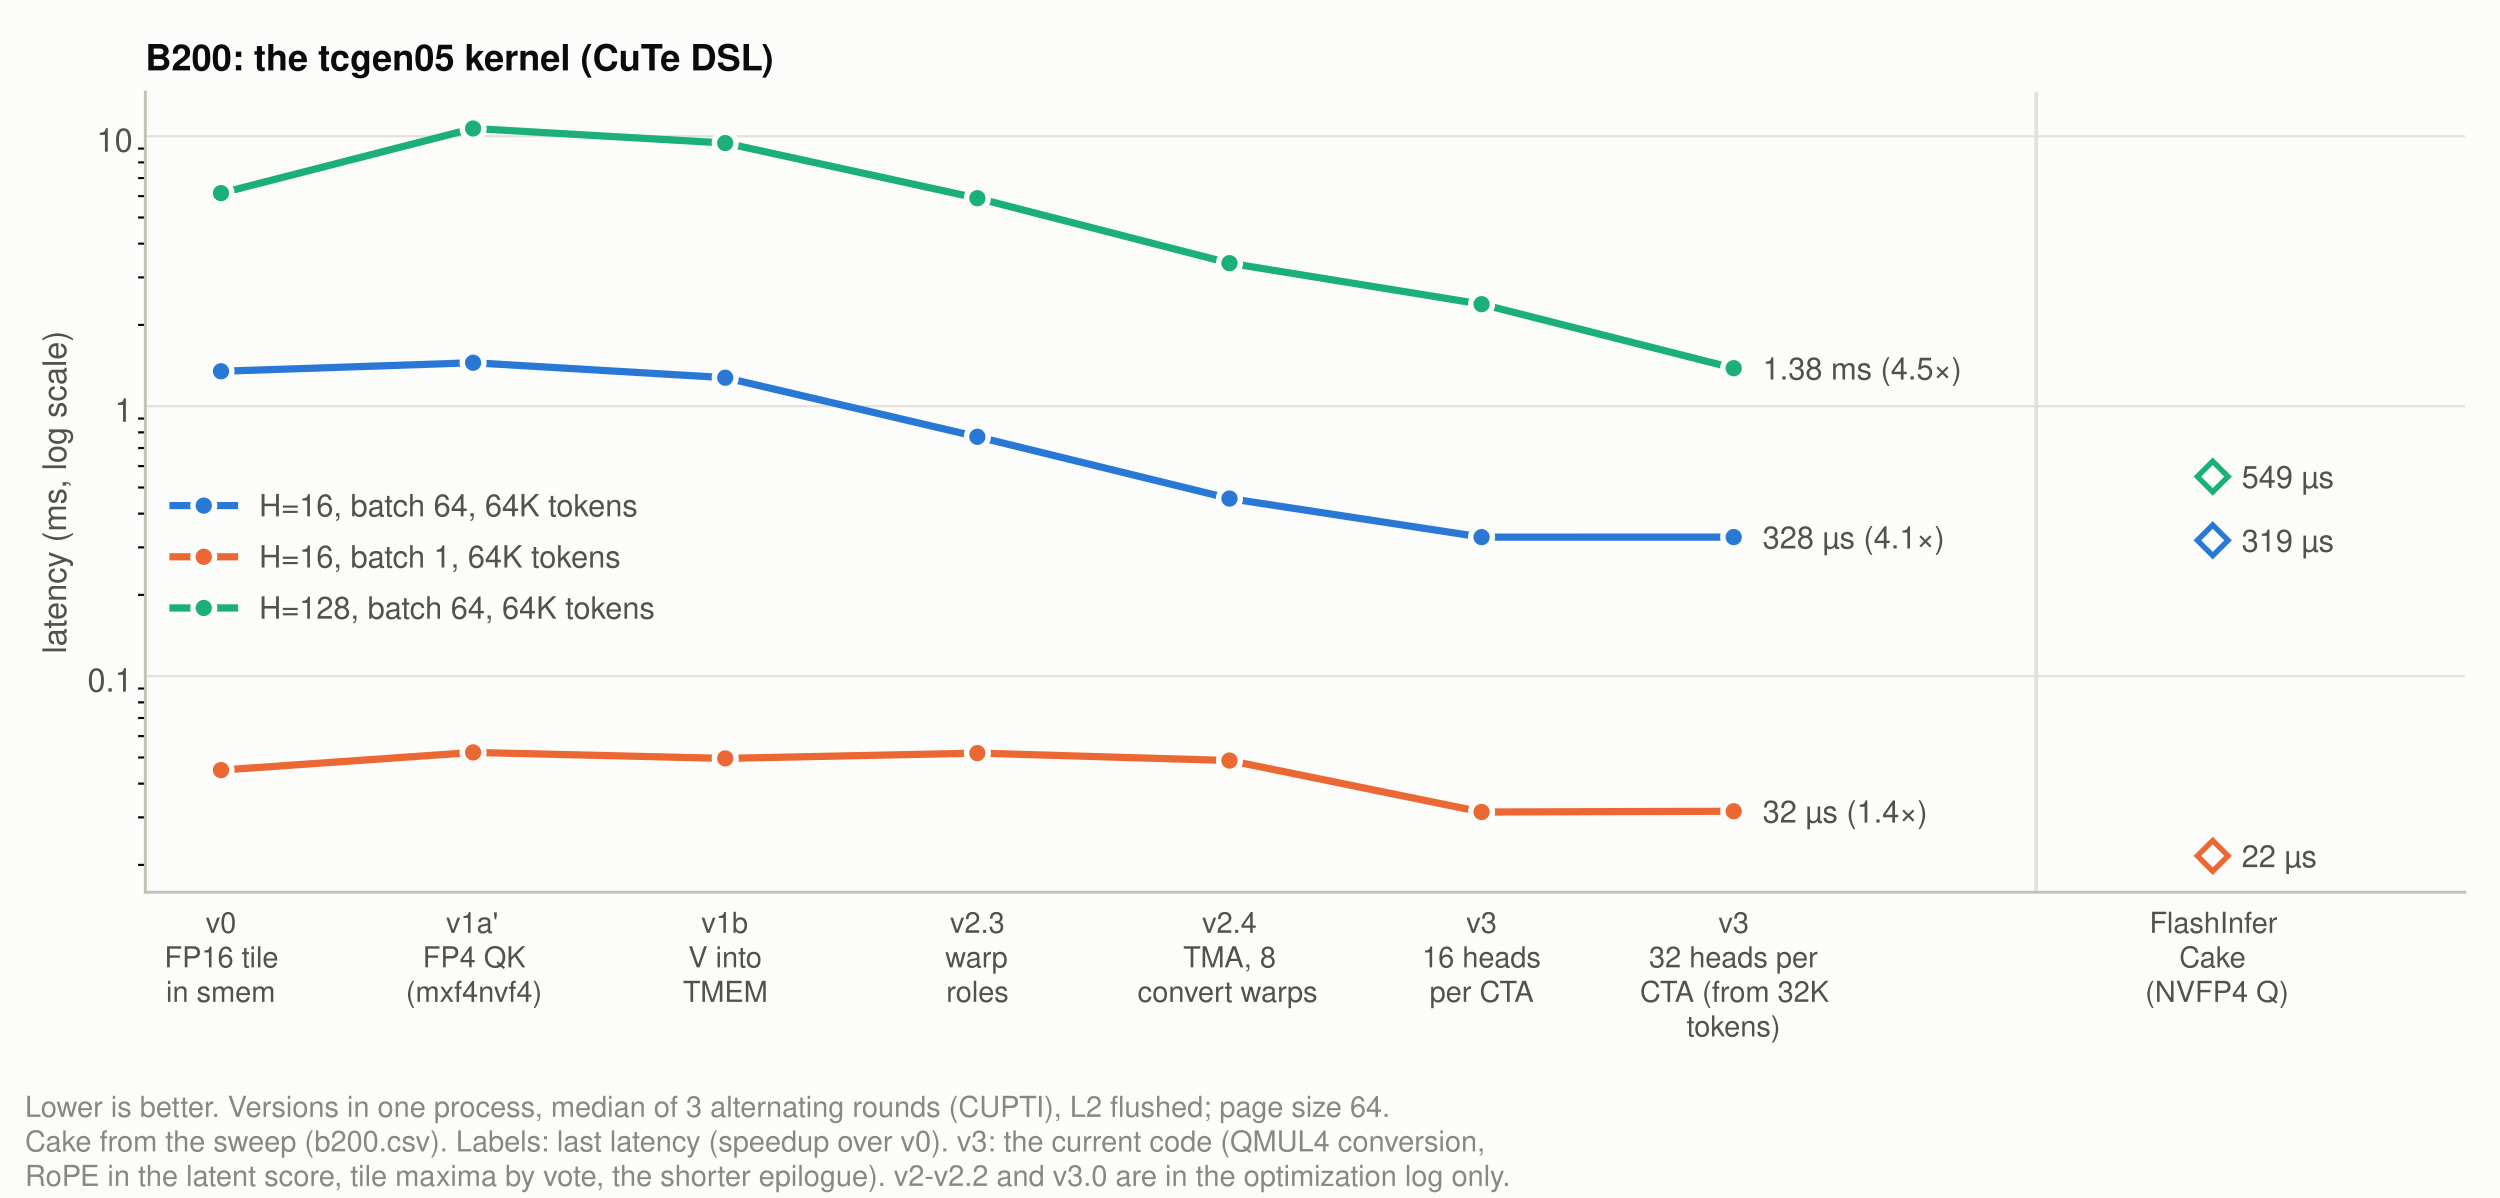
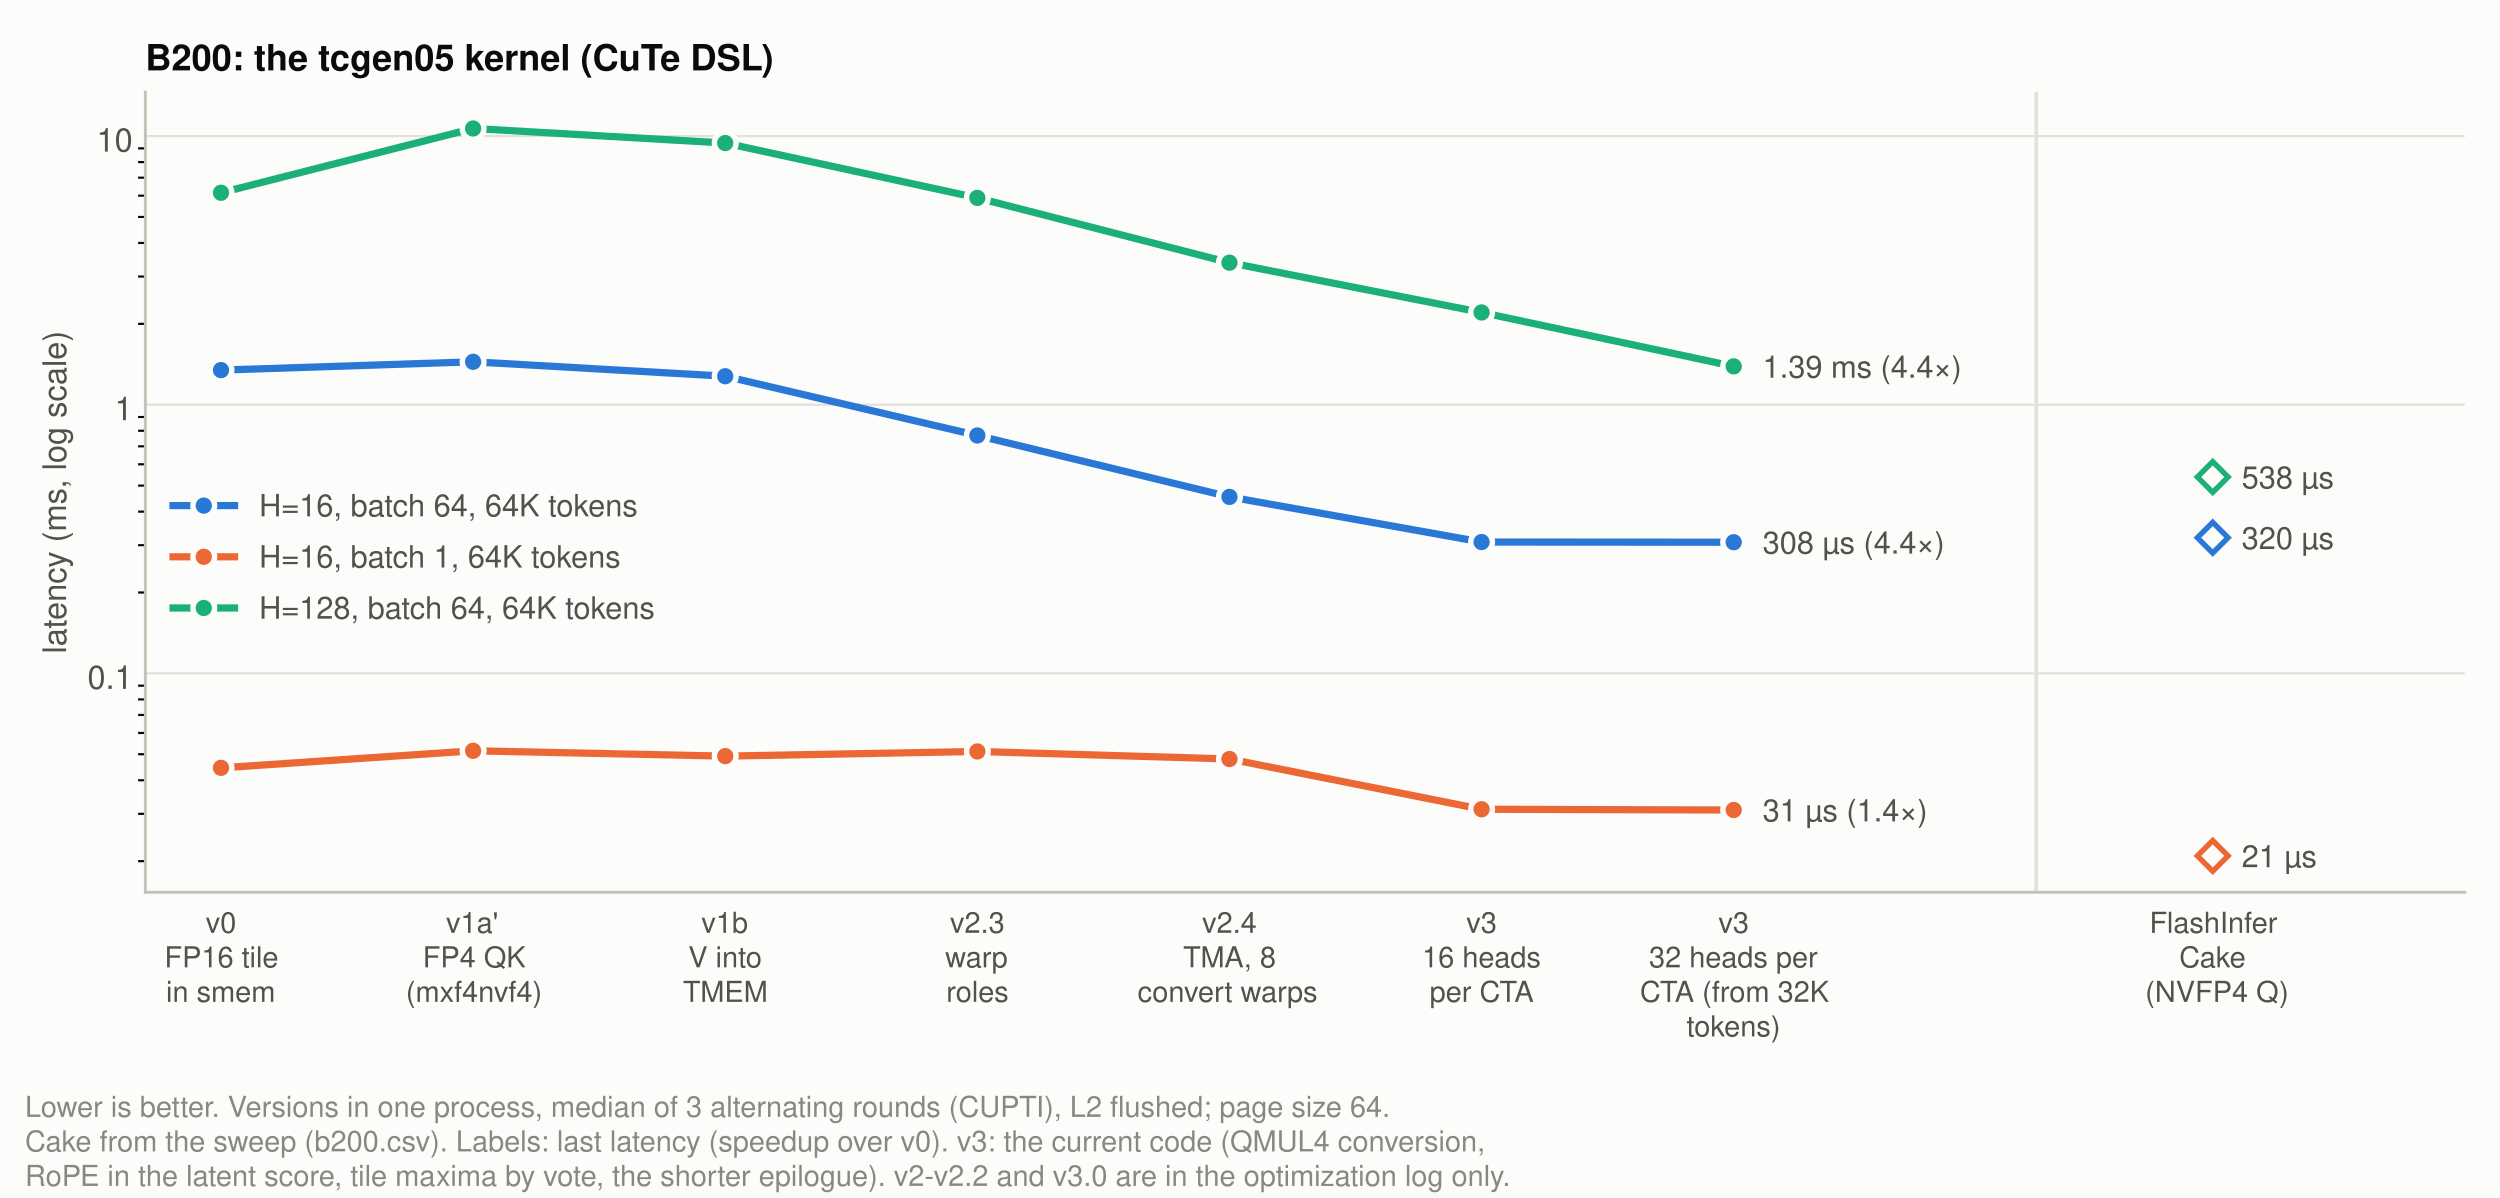
<svg xmlns="http://www.w3.org/2000/svg" xmlns:xlink="http://www.w3.org/1999/xlink" width="691.2pt" height="331.2pt" viewBox="0 0 691.2 331.2" version="1.1">
  <defs>
    <style type="text/css">*{stroke-linejoin: round; stroke-linecap: butt}</style>
  </defs>
  <g id="figure_1">
    <g id="patch_1">
      <path d="M 0 331.2  L 691.2 331.2  L 691.2 0  L 0 0  z " style="fill: #fcfcfb" />
    </g>
    <g id="axes_1">
      <g id="patch_2">
        <path d="M 40.188 246.684  L 681.48 246.684  L 681.48 25.47  L 40.188 25.47  z " style="fill: #fcfcfb" />
      </g>
      <g id="matplotlib.axis_1">
        <g id="xtick_1">
          <g id="line2d_1" />
          <g id="text_1">
            <text style="font-size: 8px; font-family: 'Helvetica Neue', 'Helvetica', 'Arial', 'DejaVu Sans', sans-serif; fill: #52514e" transform="translate(56.87595 257.912)">v0</text>
            <text style="font-size: 8px; font-family: 'Helvetica Neue', 'Helvetica', 'Arial', 'DejaVu Sans', sans-serif; fill: #52514e" transform="translate(45.46782 267.456)">FP16 tile</text>
            <text style="font-size: 8px; font-family: 'Helvetica Neue', 'Helvetica', 'Arial', 'DejaVu Sans', sans-serif; fill: #52514e" transform="translate(45.90407 277)">in smem</text>
          </g>
        </g>
        <g id="xtick_2">
          <g id="line2d_2" />
          <g id="text_2">
            <text style="font-size: 8px; font-family: 'Helvetica Neue', 'Helvetica', 'Arial', 'DejaVu Sans', sans-serif; fill: #52514e" transform="translate(123.3216 257.912)">v1a'</text>
            <text style="font-size: 8px; font-family: 'Helvetica Neue', 'Helvetica', 'Arial', 'DejaVu Sans', sans-serif; fill: #52514e" transform="translate(116.8735 267.456)">FP4 QK</text>
            <text style="font-size: 8px; font-family: 'Helvetica Neue', 'Helvetica', 'Arial', 'DejaVu Sans', sans-serif; fill: #52514e" transform="translate(112.2103 277)">(mxf4nvf4)</text>
          </g>
        </g>
        <g id="xtick_3">
          <g id="line2d_3" />
          <g id="text_3">
            <text style="font-size: 8px; font-family: 'Helvetica Neue', 'Helvetica', 'Arial', 'DejaVu Sans', sans-serif; fill: #52514e" transform="translate(193.9154 257.912)">v1b</text>
            <text style="font-size: 8px; font-family: 'Helvetica Neue', 'Helvetica', 'Arial', 'DejaVu Sans', sans-serif; fill: #52514e" transform="translate(190.2873 267.456)">V into</text>
            <text style="font-size: 8px; font-family: 'Helvetica Neue', 'Helvetica', 'Arial', 'DejaVu Sans', sans-serif; fill: #52514e" transform="translate(188.8035 277)">TMEM</text>
          </g>
        </g>
        <g id="xtick_4">
          <g id="line2d_4" />
          <g id="text_4">
            <text style="font-size: 8px; font-family: 'Helvetica Neue', 'Helvetica', 'Arial', 'DejaVu Sans', sans-serif; fill: #52514e" transform="translate(262.6573 257.912)">v2.3</text>
            <text style="font-size: 8px; font-family: 'Helvetica Neue', 'Helvetica', 'Arial', 'DejaVu Sans', sans-serif; fill: #52514e" transform="translate(261.3329 267.456)">warp</text>
            <text style="font-size: 8px; font-family: 'Helvetica Neue', 'Helvetica', 'Arial', 'DejaVu Sans', sans-serif; fill: #52514e" transform="translate(261.6242 277)">roles</text>
          </g>
        </g>
        <g id="xtick_5">
          <g id="line2d_5" />
          <g id="text_5">
            <text style="font-size: 8px; font-family: 'Helvetica Neue', 'Helvetica', 'Arial', 'DejaVu Sans', sans-serif; fill: #52514e" transform="translate(332.3629 257.912)">v2.4</text>
            <text style="font-size: 8px; font-family: 'Helvetica Neue', 'Helvetica', 'Arial', 'DejaVu Sans', sans-serif; fill: #52514e" transform="translate(327.1029 267.456)">TMA, 8</text>
            <text style="font-size: 8px; font-family: 'Helvetica Neue', 'Helvetica', 'Arial', 'DejaVu Sans', sans-serif; fill: #52514e" transform="translate(314.5186 277)">convert warps</text>
          </g>
        </g>
        <g id="xtick_6">
          <g id="line2d_6" />
          <g id="text_6">
            <text style="font-size: 8px; font-family: 'Helvetica Neue', 'Helvetica', 'Arial', 'DejaVu Sans', sans-serif; fill: #52514e" transform="translate(405.4042 257.912)">v3</text>
            <text style="font-size: 8px; font-family: 'Helvetica Neue', 'Helvetica', 'Arial', 'DejaVu Sans', sans-serif; fill: #52514e" transform="translate(393.1767 267.456)">16 heads</text>
            <text style="font-size: 8px; font-family: 'Helvetica Neue', 'Helvetica', 'Arial', 'DejaVu Sans', sans-serif; fill: #52514e" transform="translate(395.2561 277)">per CTA</text>
          </g>
        </g>
        <g id="xtick_7">
          <g id="line2d_7" />
          <g id="text_7">
            <text style="font-size: 8px; font-family: 'Helvetica Neue', 'Helvetica', 'Arial', 'DejaVu Sans', sans-serif; fill: #52514e" transform="translate(475.1099 257.912)">v3</text>
            <text style="font-size: 8px; font-family: 'Helvetica Neue', 'Helvetica', 'Arial', 'DejaVu Sans', sans-serif; fill: #52514e" transform="translate(455.9186 267.456)">32 heads per</text>
            <text style="font-size: 8px; font-family: 'Helvetica Neue', 'Helvetica', 'Arial', 'DejaVu Sans', sans-serif; fill: #52514e" transform="translate(453.398 277)">CTA (from 32K</text>
            <text style="font-size: 8px; font-family: 'Helvetica Neue', 'Helvetica', 'Arial', 'DejaVu Sans', sans-serif; fill: #52514e" transform="translate(466.293 286.544)">tokens)</text>
          </g>
        </g>
        <g id="xtick_8">
          <g id="line2d_8" />
          <g id="text_8">
            <text style="font-size: 8px; font-family: 'Helvetica Neue', 'Helvetica', 'Arial', 'DejaVu Sans', sans-serif; fill: #52514e" transform="translate(594.2943 257.912)">FlashInfer</text>
            <text style="font-size: 8px; font-family: 'Helvetica Neue', 'Helvetica', 'Arial', 'DejaVu Sans', sans-serif; fill: #52514e" transform="translate(602.5137 267.456)">Cake</text>
            <text style="font-size: 8px; font-family: 'Helvetica Neue', 'Helvetica', 'Arial', 'DejaVu Sans', sans-serif; fill: #52514e" transform="translate(593.1062 277)">(NVFP4 Q)</text>
          </g>
        </g>
      </g>
      <g id="matplotlib.axis_2">
        <g id="ytick_1">
          <g id="line2d_9">
-             <path d="M 40.188 186.953  L 681.48 186.953  " clip-path="url(#p9bd2ede2f8)" style="fill: none; stroke: #e1e0d9; stroke-width: 0.6; stroke-linecap: square" />
+             <path d="M 40.188 186.173  L 681.48 186.173  " clip-path="url(#p9bd2ede2f8)" style="fill: none; stroke: #e1e0d9; stroke-width: 0.6; stroke-linecap: square" />
          </g>
          <g id="line2d_10" />
          <g id="text_9">
-             <text style="font-size: 9px; font-family: 'Helvetica Neue', 'Helvetica', 'Arial', 'DejaVu Sans', sans-serif; text-anchor: end; fill: #52514e" x="36.688" y="191.237" transform="rotate(-0 36.688 191.2373)">0.1</text>
+             <text style="font-size: 9px; font-family: 'Helvetica Neue', 'Helvetica', 'Arial', 'DejaVu Sans', sans-serif; text-anchor: end; fill: #52514e" x="36.688" y="190.457" transform="rotate(-0 36.688 190.4569)">0.1</text>
          </g>
        </g>
        <g id="ytick_2">
          <g id="line2d_11">
-             <path d="M 40.188 112.31  L 681.48 112.31  " clip-path="url(#p9bd2ede2f8)" style="fill: none; stroke: #e1e0d9; stroke-width: 0.6; stroke-linecap: square" />
+             <path d="M 40.188 111.896  L 681.48 111.896  " clip-path="url(#p9bd2ede2f8)" style="fill: none; stroke: #e1e0d9; stroke-width: 0.6; stroke-linecap: square" />
          </g>
          <g id="line2d_12" />
          <g id="text_10">
-             <text style="font-size: 9px; font-family: 'Helvetica Neue', 'Helvetica', 'Arial', 'DejaVu Sans', sans-serif; text-anchor: end; fill: #52514e" x="36.688" y="116.594" transform="rotate(-0 36.688 116.5941)">1</text>
+             <text style="font-size: 9px; font-family: 'Helvetica Neue', 'Helvetica', 'Arial', 'DejaVu Sans', sans-serif; text-anchor: end; fill: #52514e" x="36.688" y="116.18" transform="rotate(-0 36.688 116.1798)">1</text>
          </g>
        </g>
        <g id="ytick_3">
          <g id="line2d_13">
-             <path d="M 40.188 37.667  L 681.48 37.667  " clip-path="url(#p9bd2ede2f8)" style="fill: none; stroke: #e1e0d9; stroke-width: 0.6; stroke-linecap: square" />
+             <path d="M 40.188 37.619  L 681.48 37.619  " clip-path="url(#p9bd2ede2f8)" style="fill: none; stroke: #e1e0d9; stroke-width: 0.6; stroke-linecap: square" />
          </g>
          <g id="line2d_14" />
          <g id="text_11">
-             <text style="font-size: 9px; font-family: 'Helvetica Neue', 'Helvetica', 'Arial', 'DejaVu Sans', sans-serif; text-anchor: end; fill: #52514e" x="36.688" y="41.951" transform="rotate(-0 36.688 41.95094)">10</text>
+             <text style="font-size: 9px; font-family: 'Helvetica Neue', 'Helvetica', 'Arial', 'DejaVu Sans', sans-serif; text-anchor: end; fill: #52514e" x="36.688" y="41.903" transform="rotate(-0 36.688 41.90266)">10</text>
          </g>
        </g>
        <g id="ytick_4">
          <g id="line2d_15">
            <defs>
              <path id="mab02557f26" d="M 0 0  L -2 0  " style="stroke: #000000; stroke-width: 0.6" />
            </defs>
            <g>
-               <use xlink:href="#mab02557f26" x="40.188" y="239.127" style="stroke: #000000; stroke-width: 0.6" />
+               <use xlink:href="#mab02557f26" x="40.188" y="238.09" style="stroke: #000000; stroke-width: 0.6" />
            </g>
          </g>
        </g>
        <g id="ytick_5">
          <g id="line2d_16">
            <g>
-               <use xlink:href="#mab02557f26" x="40.188" y="225.983" style="stroke: #000000; stroke-width: 0.6" />
+               <use xlink:href="#mab02557f26" x="40.188" y="225.011" style="stroke: #000000; stroke-width: 0.6" />
            </g>
          </g>
        </g>
        <g id="ytick_6">
          <g id="line2d_17">
            <g>
-               <use xlink:href="#mab02557f26" x="40.188" y="216.657" style="stroke: #000000; stroke-width: 0.6" />
+               <use xlink:href="#mab02557f26" x="40.188" y="215.731" style="stroke: #000000; stroke-width: 0.6" />
            </g>
          </g>
        </g>
        <g id="ytick_7">
          <g id="line2d_18">
            <g>
-               <use xlink:href="#mab02557f26" x="40.188" y="209.423" style="stroke: #000000; stroke-width: 0.6" />
+               <use xlink:href="#mab02557f26" x="40.188" y="208.533" style="stroke: #000000; stroke-width: 0.6" />
            </g>
          </g>
        </g>
        <g id="ytick_8">
          <g id="line2d_19">
            <g>
-               <use xlink:href="#mab02557f26" x="40.188" y="203.513" style="stroke: #000000; stroke-width: 0.6" />
+               <use xlink:href="#mab02557f26" x="40.188" y="202.651" style="stroke: #000000; stroke-width: 0.6" />
            </g>
          </g>
        </g>
        <g id="ytick_9">
          <g id="line2d_20">
            <g>
-               <use xlink:href="#mab02557f26" x="40.188" y="198.516" style="stroke: #000000; stroke-width: 0.6" />
+               <use xlink:href="#mab02557f26" x="40.188" y="197.679" style="stroke: #000000; stroke-width: 0.6" />
            </g>
          </g>
        </g>
        <g id="ytick_10">
          <g id="line2d_21">
            <g>
-               <use xlink:href="#mab02557f26" x="40.188" y="194.187" style="stroke: #000000; stroke-width: 0.6" />
+               <use xlink:href="#mab02557f26" x="40.188" y="193.371" style="stroke: #000000; stroke-width: 0.6" />
            </g>
          </g>
        </g>
        <g id="ytick_11">
          <g id="line2d_22">
            <g>
-               <use xlink:href="#mab02557f26" x="40.188" y="190.369" style="stroke: #000000; stroke-width: 0.6" />
+               <use xlink:href="#mab02557f26" x="40.188" y="189.572" style="stroke: #000000; stroke-width: 0.6" />
            </g>
          </g>
        </g>
        <g id="ytick_12">
          <g id="line2d_23">
            <g>
-               <use xlink:href="#mab02557f26" x="40.188" y="164.483" style="stroke: #000000; stroke-width: 0.6" />
+               <use xlink:href="#mab02557f26" x="40.188" y="163.813" style="stroke: #000000; stroke-width: 0.6" />
            </g>
          </g>
        </g>
        <g id="ytick_13">
          <g id="line2d_24">
            <g>
-               <use xlink:href="#mab02557f26" x="40.188" y="151.339" style="stroke: #000000; stroke-width: 0.6" />
+               <use xlink:href="#mab02557f26" x="40.188" y="150.734" style="stroke: #000000; stroke-width: 0.6" />
            </g>
          </g>
        </g>
        <g id="ytick_14">
          <g id="line2d_25">
            <g>
-               <use xlink:href="#mab02557f26" x="40.188" y="142.014" style="stroke: #000000; stroke-width: 0.6" />
+               <use xlink:href="#mab02557f26" x="40.188" y="141.454" style="stroke: #000000; stroke-width: 0.6" />
            </g>
          </g>
        </g>
        <g id="ytick_15">
          <g id="line2d_26">
            <g>
-               <use xlink:href="#mab02557f26" x="40.188" y="134.78" style="stroke: #000000; stroke-width: 0.6" />
+               <use xlink:href="#mab02557f26" x="40.188" y="134.255" style="stroke: #000000; stroke-width: 0.6" />
            </g>
          </g>
        </g>
        <g id="ytick_16">
          <g id="line2d_27">
            <g>
-               <use xlink:href="#mab02557f26" x="40.188" y="128.87" style="stroke: #000000; stroke-width: 0.6" />
+               <use xlink:href="#mab02557f26" x="40.188" y="128.374" style="stroke: #000000; stroke-width: 0.6" />
            </g>
          </g>
        </g>
        <g id="ytick_17">
          <g id="line2d_28">
            <g>
-               <use xlink:href="#mab02557f26" x="40.188" y="123.873" style="stroke: #000000; stroke-width: 0.6" />
+               <use xlink:href="#mab02557f26" x="40.188" y="123.401" style="stroke: #000000; stroke-width: 0.6" />
            </g>
          </g>
        </g>
        <g id="ytick_18">
          <g id="line2d_29">
            <g>
-               <use xlink:href="#mab02557f26" x="40.188" y="119.544" style="stroke: #000000; stroke-width: 0.6" />
+               <use xlink:href="#mab02557f26" x="40.188" y="119.094" style="stroke: #000000; stroke-width: 0.6" />
            </g>
          </g>
        </g>
        <g id="ytick_19">
          <g id="line2d_30">
            <g>
-               <use xlink:href="#mab02557f26" x="40.188" y="115.726" style="stroke: #000000; stroke-width: 0.6" />
+               <use xlink:href="#mab02557f26" x="40.188" y="115.295" style="stroke: #000000; stroke-width: 0.6" />
            </g>
          </g>
        </g>
        <g id="ytick_20">
          <g id="line2d_31">
            <g>
-               <use xlink:href="#mab02557f26" x="40.188" y="89.84" style="stroke: #000000; stroke-width: 0.6" />
+               <use xlink:href="#mab02557f26" x="40.188" y="89.536" style="stroke: #000000; stroke-width: 0.6" />
            </g>
          </g>
        </g>
        <g id="ytick_21">
          <g id="line2d_32">
            <g>
-               <use xlink:href="#mab02557f26" x="40.188" y="76.696" style="stroke: #000000; stroke-width: 0.6" />
+               <use xlink:href="#mab02557f26" x="40.188" y="76.457" style="stroke: #000000; stroke-width: 0.6" />
            </g>
          </g>
        </g>
        <g id="ytick_22">
          <g id="line2d_33">
            <g>
-               <use xlink:href="#mab02557f26" x="40.188" y="67.37" style="stroke: #000000; stroke-width: 0.6" />
+               <use xlink:href="#mab02557f26" x="40.188" y="67.177" style="stroke: #000000; stroke-width: 0.6" />
            </g>
          </g>
        </g>
        <g id="ytick_23">
          <g id="line2d_34">
            <g>
-               <use xlink:href="#mab02557f26" x="40.188" y="60.137" style="stroke: #000000; stroke-width: 0.6" />
+               <use xlink:href="#mab02557f26" x="40.188" y="59.978" style="stroke: #000000; stroke-width: 0.6" />
            </g>
          </g>
        </g>
        <g id="ytick_24">
          <g id="line2d_35">
            <g>
-               <use xlink:href="#mab02557f26" x="40.188" y="54.226" style="stroke: #000000; stroke-width: 0.6" />
+               <use xlink:href="#mab02557f26" x="40.188" y="54.097" style="stroke: #000000; stroke-width: 0.6" />
            </g>
          </g>
        </g>
        <g id="ytick_25">
          <g id="line2d_36">
            <g>
-               <use xlink:href="#mab02557f26" x="40.188" y="49.229" style="stroke: #000000; stroke-width: 0.6" />
+               <use xlink:href="#mab02557f26" x="40.188" y="49.124" style="stroke: #000000; stroke-width: 0.6" />
            </g>
          </g>
        </g>
        <g id="ytick_26">
          <g id="line2d_37">
            <g>
-               <use xlink:href="#mab02557f26" x="40.188" y="44.901" style="stroke: #000000; stroke-width: 0.6" />
+               <use xlink:href="#mab02557f26" x="40.188" y="44.817" style="stroke: #000000; stroke-width: 0.6" />
            </g>
          </g>
        </g>
        <g id="ytick_27">
          <g id="line2d_38">
            <g>
-               <use xlink:href="#mab02557f26" x="40.188" y="41.082" style="stroke: #000000; stroke-width: 0.6" />
+               <use xlink:href="#mab02557f26" x="40.188" y="41.017" style="stroke: #000000; stroke-width: 0.6" />
            </g>
          </g>
        </g>
        <g id="text_12">
          <text style="font-size: 9px; font-family: 'Helvetica Neue', 'Helvetica', 'Arial', 'DejaVu Sans', sans-serif; text-anchor: middle; fill: #52514e" x="18.262" y="136.077" transform="rotate(-90 18.26241 136.077)">latency (ms, log scale)</text>
        </g>
      </g>
      <g id="line2d_39">
        <path d="M 562.98 246.684  L 562.98 25.47  " clip-path="url(#p9bd2ede2f8)" style="fill: none; stroke: #e1e0d9; stroke-linecap: square" />
      </g>
      <g id="patch_3">
        <path d="M 40.188 246.684  L 40.188 25.47  " style="fill: none; stroke: #c3c2b7; stroke-width: 0.8; stroke-linejoin: miter; stroke-linecap: square" />
      </g>
      <g id="patch_4">
        <path d="M 40.188 246.684  L 681.48 246.684  " style="fill: none; stroke: #c3c2b7; stroke-width: 0.8; stroke-linejoin: miter; stroke-linecap: square" />
      </g>
      <g id="line2d_40">
-         <path d="M 61.1 102.651  L 130.805 100.29  L 200.511 104.424  L 270.217 120.762  L 339.922 137.837  L 409.628 148.506  L 479.334 148.496  " clip-path="url(#p9bd2ede2f8)" style="fill: none; stroke: #2a78d6; stroke-width: 2; stroke-linecap: square" />
+         <path d="M 61.1 102.327  L 130.805 100.03  L 200.511 104.021  L 270.217 120.402  L 339.922 137.383  L 409.628 149.864  L 479.334 149.916  " clip-path="url(#p9bd2ede2f8)" style="fill: none; stroke: #2a78d6; stroke-width: 2; stroke-linecap: square" />
        <defs>
          <path id="mfd318511e0" d="M 0 3  C 0.796 3 1.559 2.684 2.121 2.121  C 2.684 1.559 3 0.796 3 0  C 3 -0.796 2.684 -1.559 2.121 -2.121  C 1.559 -2.684 0.796 -3 0 -3  C -0.796 -3 -1.559 -2.684 -2.121 -2.121  C -2.684 -1.559 -3 -0.796 -3 0  C -3 0.796 -2.684 1.559 -2.121 2.121  C -1.559 2.684 -0.796 3 0 3  z " style="stroke: #fcfcfb; stroke-width: 1.5" />
        </defs>
        <g clip-path="url(#p9bd2ede2f8)">
-           <use xlink:href="#mfd318511e0" x="61.1" y="102.651" style="fill: #2a78d6; stroke: #fcfcfb; stroke-width: 1.5" />
-           <use xlink:href="#mfd318511e0" x="130.805" y="100.29" style="fill: #2a78d6; stroke: #fcfcfb; stroke-width: 1.5" />
-           <use xlink:href="#mfd318511e0" x="200.511" y="104.424" style="fill: #2a78d6; stroke: #fcfcfb; stroke-width: 1.5" />
-           <use xlink:href="#mfd318511e0" x="270.217" y="120.762" style="fill: #2a78d6; stroke: #fcfcfb; stroke-width: 1.5" />
-           <use xlink:href="#mfd318511e0" x="339.922" y="137.837" style="fill: #2a78d6; stroke: #fcfcfb; stroke-width: 1.5" />
-           <use xlink:href="#mfd318511e0" x="409.628" y="148.506" style="fill: #2a78d6; stroke: #fcfcfb; stroke-width: 1.5" />
-           <use xlink:href="#mfd318511e0" x="479.334" y="148.496" style="fill: #2a78d6; stroke: #fcfcfb; stroke-width: 1.5" />
+           <use xlink:href="#mfd318511e0" x="61.1" y="102.327" style="fill: #2a78d6; stroke: #fcfcfb; stroke-width: 1.5" />
+           <use xlink:href="#mfd318511e0" x="130.805" y="100.03" style="fill: #2a78d6; stroke: #fcfcfb; stroke-width: 1.5" />
+           <use xlink:href="#mfd318511e0" x="200.511" y="104.021" style="fill: #2a78d6; stroke: #fcfcfb; stroke-width: 1.5" />
+           <use xlink:href="#mfd318511e0" x="270.217" y="120.402" style="fill: #2a78d6; stroke: #fcfcfb; stroke-width: 1.5" />
+           <use xlink:href="#mfd318511e0" x="339.922" y="137.383" style="fill: #2a78d6; stroke: #fcfcfb; stroke-width: 1.5" />
+           <use xlink:href="#mfd318511e0" x="409.628" y="149.864" style="fill: #2a78d6; stroke: #fcfcfb; stroke-width: 1.5" />
+           <use xlink:href="#mfd318511e0" x="479.334" y="149.916" style="fill: #2a78d6; stroke: #fcfcfb; stroke-width: 1.5" />
        </g>
      </g>
      <g id="text_13">
-         <text style="font-size: 8.5px; font-family: 'Helvetica Neue', 'Helvetica', 'Arial', 'DejaVu Sans', sans-serif; text-anchor: start; fill: #52514e" x="487.334" y="151.637" transform="rotate(-0 487.3336 151.6371)">328 µs  (4.1×)</text>
+         <text style="font-size: 8.5px; font-family: 'Helvetica Neue', 'Helvetica', 'Arial', 'DejaVu Sans', sans-serif; text-anchor: start; fill: #52514e" x="487.334" y="153.057" transform="rotate(-0 487.3336 153.0569)">308 µs  (4.4×)</text>
      </g>
      <g id="line2d_41">
        <defs>
          <path id="m945b374e4c" d="M -0 4.243  L 4.243 0  L 0 -4.243  L -4.243 -0  z " style="stroke: #2a78d6; stroke-width: 1.5; stroke-linejoin: miter" />
        </defs>
        <g clip-path="url(#p9bd2ede2f8)">
-           <use xlink:href="#m945b374e4c" x="611.774" y="149.389" style="fill-opacity: 0; stroke: #2a78d6; stroke-width: 1.5; stroke-linejoin: miter" />
+           <use xlink:href="#m945b374e4c" x="611.774" y="148.661" style="fill-opacity: 0; stroke: #2a78d6; stroke-width: 1.5; stroke-linejoin: miter" />
        </g>
      </g>
      <g id="text_14">
-         <text style="font-size: 8.5px; font-family: 'Helvetica Neue', 'Helvetica', 'Arial', 'DejaVu Sans', sans-serif; text-anchor: start; fill: #52514e" x="619.774" y="152.53" transform="rotate(-0 619.7743 152.53)">319 µs</text>
+         <text style="font-size: 8.5px; font-family: 'Helvetica Neue', 'Helvetica', 'Arial', 'DejaVu Sans', sans-serif; text-anchor: start; fill: #52514e" x="619.774" y="151.801" transform="rotate(-0 619.7743 151.8013)">320 µs</text>
      </g>
      <g id="line2d_42">
-         <path d="M 61.1 212.911  L 130.805 208.027  L 200.511 209.684  L 270.217 208.214  L 339.922 210.277  L 409.628 224.504  L 479.334 224.298  " clip-path="url(#p9bd2ede2f8)" style="fill: none; stroke: #eb6834; stroke-width: 2; stroke-linecap: square" />
+         <path d="M 61.1 212.292  L 130.805 207.579  L 200.511 209.053  L 270.217 207.767  L 339.922 209.849  L 409.628 223.746  L 479.334 223.953  " clip-path="url(#p9bd2ede2f8)" style="fill: none; stroke: #eb6834; stroke-width: 2; stroke-linecap: square" />
        <defs>
          <path id="m817eb1cf19" d="M 0 3  C 0.796 3 1.559 2.684 2.121 2.121  C 2.684 1.559 3 0.796 3 0  C 3 -0.796 2.684 -1.559 2.121 -2.121  C 1.559 -2.684 0.796 -3 0 -3  C -0.796 -3 -1.559 -2.684 -2.121 -2.121  C -2.684 -1.559 -3 -0.796 -3 0  C -3 0.796 -2.684 1.559 -2.121 2.121  C -1.559 2.684 -0.796 3 0 3  z " style="stroke: #fcfcfb; stroke-width: 1.5" />
        </defs>
        <g clip-path="url(#p9bd2ede2f8)">
-           <use xlink:href="#m817eb1cf19" x="61.1" y="212.911" style="fill: #eb6834; stroke: #fcfcfb; stroke-width: 1.5" />
-           <use xlink:href="#m817eb1cf19" x="130.805" y="208.027" style="fill: #eb6834; stroke: #fcfcfb; stroke-width: 1.5" />
-           <use xlink:href="#m817eb1cf19" x="200.511" y="209.684" style="fill: #eb6834; stroke: #fcfcfb; stroke-width: 1.5" />
-           <use xlink:href="#m817eb1cf19" x="270.217" y="208.214" style="fill: #eb6834; stroke: #fcfcfb; stroke-width: 1.5" />
-           <use xlink:href="#m817eb1cf19" x="339.922" y="210.277" style="fill: #eb6834; stroke: #fcfcfb; stroke-width: 1.5" />
-           <use xlink:href="#m817eb1cf19" x="409.628" y="224.504" style="fill: #eb6834; stroke: #fcfcfb; stroke-width: 1.5" />
-           <use xlink:href="#m817eb1cf19" x="479.334" y="224.298" style="fill: #eb6834; stroke: #fcfcfb; stroke-width: 1.5" />
+           <use xlink:href="#m817eb1cf19" x="61.1" y="212.292" style="fill: #eb6834; stroke: #fcfcfb; stroke-width: 1.5" />
+           <use xlink:href="#m817eb1cf19" x="130.805" y="207.579" style="fill: #eb6834; stroke: #fcfcfb; stroke-width: 1.5" />
+           <use xlink:href="#m817eb1cf19" x="200.511" y="209.053" style="fill: #eb6834; stroke: #fcfcfb; stroke-width: 1.5" />
+           <use xlink:href="#m817eb1cf19" x="270.217" y="207.767" style="fill: #eb6834; stroke: #fcfcfb; stroke-width: 1.5" />
+           <use xlink:href="#m817eb1cf19" x="339.922" y="209.849" style="fill: #eb6834; stroke: #fcfcfb; stroke-width: 1.5" />
+           <use xlink:href="#m817eb1cf19" x="409.628" y="223.746" style="fill: #eb6834; stroke: #fcfcfb; stroke-width: 1.5" />
+           <use xlink:href="#m817eb1cf19" x="479.334" y="223.953" style="fill: #eb6834; stroke: #fcfcfb; stroke-width: 1.5" />
        </g>
      </g>
      <g id="text_15">
-         <text style="font-size: 8.5px; font-family: 'Helvetica Neue', 'Helvetica', 'Arial', 'DejaVu Sans', sans-serif; text-anchor: start; fill: #52514e" x="487.334" y="227.439" transform="rotate(-0 487.3336 227.439)">32 µs  (1.4×)</text>
+         <text style="font-size: 8.5px; font-family: 'Helvetica Neue', 'Helvetica', 'Arial', 'DejaVu Sans', sans-serif; text-anchor: start; fill: #52514e" x="487.334" y="227.094" transform="rotate(-0 487.3336 227.0938)">31 µs  (1.4×)</text>
      </g>
      <g id="line2d_43">
        <defs>
          <path id="mfdeab0e643" d="M -0 4.243  L 4.243 0  L 0 -4.243  L -4.243 -0  z " style="stroke: #eb6834; stroke-width: 1.5; stroke-linejoin: miter" />
        </defs>
        <g clip-path="url(#p9bd2ede2f8)">
          <use xlink:href="#mfdeab0e643" x="611.774" y="236.629" style="fill-opacity: 0; stroke: #eb6834; stroke-width: 1.5; stroke-linejoin: miter" />
        </g>
      </g>
      <g id="text_16">
-         <text style="font-size: 8.5px; font-family: 'Helvetica Neue', 'Helvetica', 'Arial', 'DejaVu Sans', sans-serif; text-anchor: start; fill: #52514e" x="619.774" y="239.77" transform="rotate(-0 619.7743 239.7696)">22 µs</text>
+         <text style="font-size: 8.5px; font-family: 'Helvetica Neue', 'Helvetica', 'Arial', 'DejaVu Sans', sans-serif; text-anchor: start; fill: #52514e" x="619.774" y="239.77" transform="rotate(-0 619.7743 239.7696)">21 µs</text>
      </g>
      <g id="line2d_44">
-         <path d="M 61.1 53.401  L 130.805 35.525  L 200.511 39.553  L 270.217 54.8  L 339.922 72.765  L 409.628 84.102  L 479.334 101.803  " clip-path="url(#p9bd2ede2f8)" style="fill: none; stroke: #1baf7a; stroke-width: 2; stroke-linecap: square" />
+         <path d="M 61.1 53.297  L 130.805 35.525  L 200.511 39.554  L 270.217 54.709  L 339.922 72.632  L 409.628 86.391  L 479.334 101.292  " clip-path="url(#p9bd2ede2f8)" style="fill: none; stroke: #1baf7a; stroke-width: 2; stroke-linecap: square" />
        <defs>
          <path id="m57a356bcb9" d="M 0 3  C 0.796 3 1.559 2.684 2.121 2.121  C 2.684 1.559 3 0.796 3 0  C 3 -0.796 2.684 -1.559 2.121 -2.121  C 1.559 -2.684 0.796 -3 0 -3  C -0.796 -3 -1.559 -2.684 -2.121 -2.121  C -2.684 -1.559 -3 -0.796 -3 0  C -3 0.796 -2.684 1.559 -2.121 2.121  C -1.559 2.684 -0.796 3 0 3  z " style="stroke: #fcfcfb; stroke-width: 1.5" />
        </defs>
        <g clip-path="url(#p9bd2ede2f8)">
-           <use xlink:href="#m57a356bcb9" x="61.1" y="53.401" style="fill: #1baf7a; stroke: #fcfcfb; stroke-width: 1.5" />
+           <use xlink:href="#m57a356bcb9" x="61.1" y="53.297" style="fill: #1baf7a; stroke: #fcfcfb; stroke-width: 1.5" />
          <use xlink:href="#m57a356bcb9" x="130.805" y="35.525" style="fill: #1baf7a; stroke: #fcfcfb; stroke-width: 1.5" />
-           <use xlink:href="#m57a356bcb9" x="200.511" y="39.553" style="fill: #1baf7a; stroke: #fcfcfb; stroke-width: 1.5" />
-           <use xlink:href="#m57a356bcb9" x="270.217" y="54.8" style="fill: #1baf7a; stroke: #fcfcfb; stroke-width: 1.5" />
-           <use xlink:href="#m57a356bcb9" x="339.922" y="72.765" style="fill: #1baf7a; stroke: #fcfcfb; stroke-width: 1.5" />
-           <use xlink:href="#m57a356bcb9" x="409.628" y="84.102" style="fill: #1baf7a; stroke: #fcfcfb; stroke-width: 1.5" />
-           <use xlink:href="#m57a356bcb9" x="479.334" y="101.803" style="fill: #1baf7a; stroke: #fcfcfb; stroke-width: 1.5" />
+           <use xlink:href="#m57a356bcb9" x="200.511" y="39.554" style="fill: #1baf7a; stroke: #fcfcfb; stroke-width: 1.5" />
+           <use xlink:href="#m57a356bcb9" x="270.217" y="54.709" style="fill: #1baf7a; stroke: #fcfcfb; stroke-width: 1.5" />
+           <use xlink:href="#m57a356bcb9" x="339.922" y="72.632" style="fill: #1baf7a; stroke: #fcfcfb; stroke-width: 1.5" />
+           <use xlink:href="#m57a356bcb9" x="409.628" y="86.391" style="fill: #1baf7a; stroke: #fcfcfb; stroke-width: 1.5" />
+           <use xlink:href="#m57a356bcb9" x="479.334" y="101.292" style="fill: #1baf7a; stroke: #fcfcfb; stroke-width: 1.5" />
        </g>
      </g>
      <g id="text_17">
-         <text style="font-size: 8.5px; font-family: 'Helvetica Neue', 'Helvetica', 'Arial', 'DejaVu Sans', sans-serif; text-anchor: start; fill: #52514e" x="487.334" y="104.944" transform="rotate(-0 487.3336 104.9441)">1.38 ms  (4.5×)</text>
+         <text style="font-size: 8.5px; font-family: 'Helvetica Neue', 'Helvetica', 'Arial', 'DejaVu Sans', sans-serif; text-anchor: start; fill: #52514e" x="487.334" y="104.432" transform="rotate(-0 487.3336 104.4324)">1.39 ms  (4.4×)</text>
      </g>
      <g id="line2d_45">
        <defs>
          <path id="mf8506a5ba7" d="M -0 4.243  L 4.243 0  L 0 -4.243  L -4.243 -0  z " style="stroke: #1baf7a; stroke-width: 1.5; stroke-linejoin: miter" />
        </defs>
        <g clip-path="url(#p9bd2ede2f8)">
-           <use xlink:href="#mf8506a5ba7" x="611.774" y="131.765" style="fill-opacity: 0; stroke: #1baf7a; stroke-width: 1.5; stroke-linejoin: miter" />
+           <use xlink:href="#mf8506a5ba7" x="611.774" y="131.881" style="fill-opacity: 0; stroke: #1baf7a; stroke-width: 1.5; stroke-linejoin: miter" />
        </g>
      </g>
      <g id="text_18">
-         <text style="font-size: 8.5px; font-family: 'Helvetica Neue', 'Helvetica', 'Arial', 'DejaVu Sans', sans-serif; text-anchor: start; fill: #52514e" x="619.774" y="134.906" transform="rotate(-0 619.7743 134.9055)">549 µs</text>
+         <text style="font-size: 8.5px; font-family: 'Helvetica Neue', 'Helvetica', 'Arial', 'DejaVu Sans', sans-serif; text-anchor: start; fill: #52514e" x="619.774" y="135.022" transform="rotate(-0 619.7743 135.0219)">538 µs</text>
      </g>
      <g id="text_19">
        <text style="font-weight: 700; font-size: 10px; font-family: 'Helvetica Neue', 'Helvetica', 'Arial', 'DejaVu Sans', sans-serif; text-anchor: start; fill: #0b0b0b" x="40.188" y="19.47" transform="rotate(-0 40.188 19.47)">B200: the tcgen05 kernel (CuTe DSL)</text>
      </g>
      <g id="legend_1">
        <g id="line2d_46">
          <path d="M 47.838 139.787  L 56.338 139.787  L 64.838 139.787  " style="fill: none; stroke: #2a78d6; stroke-width: 2; stroke-linecap: square" />
          <g>
            <use xlink:href="#mfd318511e0" x="56.338" y="139.787" style="fill: #2a78d6; stroke: #fcfcfb; stroke-width: 1.5" />
          </g>
        </g>
        <g id="text_20">
          <text style="font-size: 8.5px; font-family: 'Helvetica Neue', 'Helvetica', 'Arial', 'DejaVu Sans', sans-serif; text-anchor: start; fill: #52514e" x="71.638" y="142.762" transform="rotate(-0 71.638 142.7624)">H=16, batch 64, 64K tokens</text>
        </g>
        <g id="line2d_47">
          <path d="M 47.838 153.94  L 56.338 153.94  L 64.838 153.94  " style="fill: none; stroke: #eb6834; stroke-width: 2; stroke-linecap: square" />
          <g>
            <use xlink:href="#m817eb1cf19" x="56.338" y="153.94" style="fill: #eb6834; stroke: #fcfcfb; stroke-width: 1.5" />
          </g>
        </g>
        <g id="text_21">
          <text style="font-size: 8.5px; font-family: 'Helvetica Neue', 'Helvetica', 'Arial', 'DejaVu Sans', sans-serif; text-anchor: start; fill: #52514e" x="71.638" y="156.915" transform="rotate(-0 71.638 156.9149)">H=16, batch 1, 64K tokens</text>
        </g>
        <g id="line2d_48">
          <path d="M 47.838 168.092  L 56.338 168.092  L 64.838 168.092  " style="fill: none; stroke: #1baf7a; stroke-width: 2; stroke-linecap: square" />
          <g>
            <use xlink:href="#m57a356bcb9" x="56.338" y="168.092" style="fill: #1baf7a; stroke: #fcfcfb; stroke-width: 1.5" />
          </g>
        </g>
        <g id="text_22">
          <text style="font-size: 8.5px; font-family: 'Helvetica Neue', 'Helvetica', 'Arial', 'DejaVu Sans', sans-serif; text-anchor: start; fill: #52514e" x="71.638" y="171.067" transform="rotate(-0 71.638 171.0674)">H=128, batch 64, 64K tokens</text>
        </g>
      </g>
    </g>
    <g id="text_23">
      <text style="font-size: 8px; font-family: 'Helvetica Neue', 'Helvetica', 'Arial', 'DejaVu Sans', sans-serif; fill: #898781" transform="translate(6.912 308.8)">Lower is better. Versions in one process, median of 3 alternating rounds (CUPTI), L2 flushed; page size 64.</text>
      <text style="font-size: 8px; font-family: 'Helvetica Neue', 'Helvetica', 'Arial', 'DejaVu Sans', sans-serif; fill: #898781" transform="translate(6.912 318.344)">Cake from the sweep (b200.csv). Labels: last latency (speedup over v0). v3: the current code (QMUL4 conversion,</text>
      <text style="font-size: 8px; font-family: 'Helvetica Neue', 'Helvetica', 'Arial', 'DejaVu Sans', sans-serif; fill: #898781" transform="translate(6.912 327.888)">RoPE in the latent score, tile maxima by vote, the shorter epilogue). v2-v2.2 and v3.0 are in the optimization log only.</text>
    </g>
  </g>
  <defs>
    <clipPath id="p9bd2ede2f8">
      <rect x="40.188" y="25.47" width="641.292" height="221.214" />
    </clipPath>
  </defs>
</svg>
